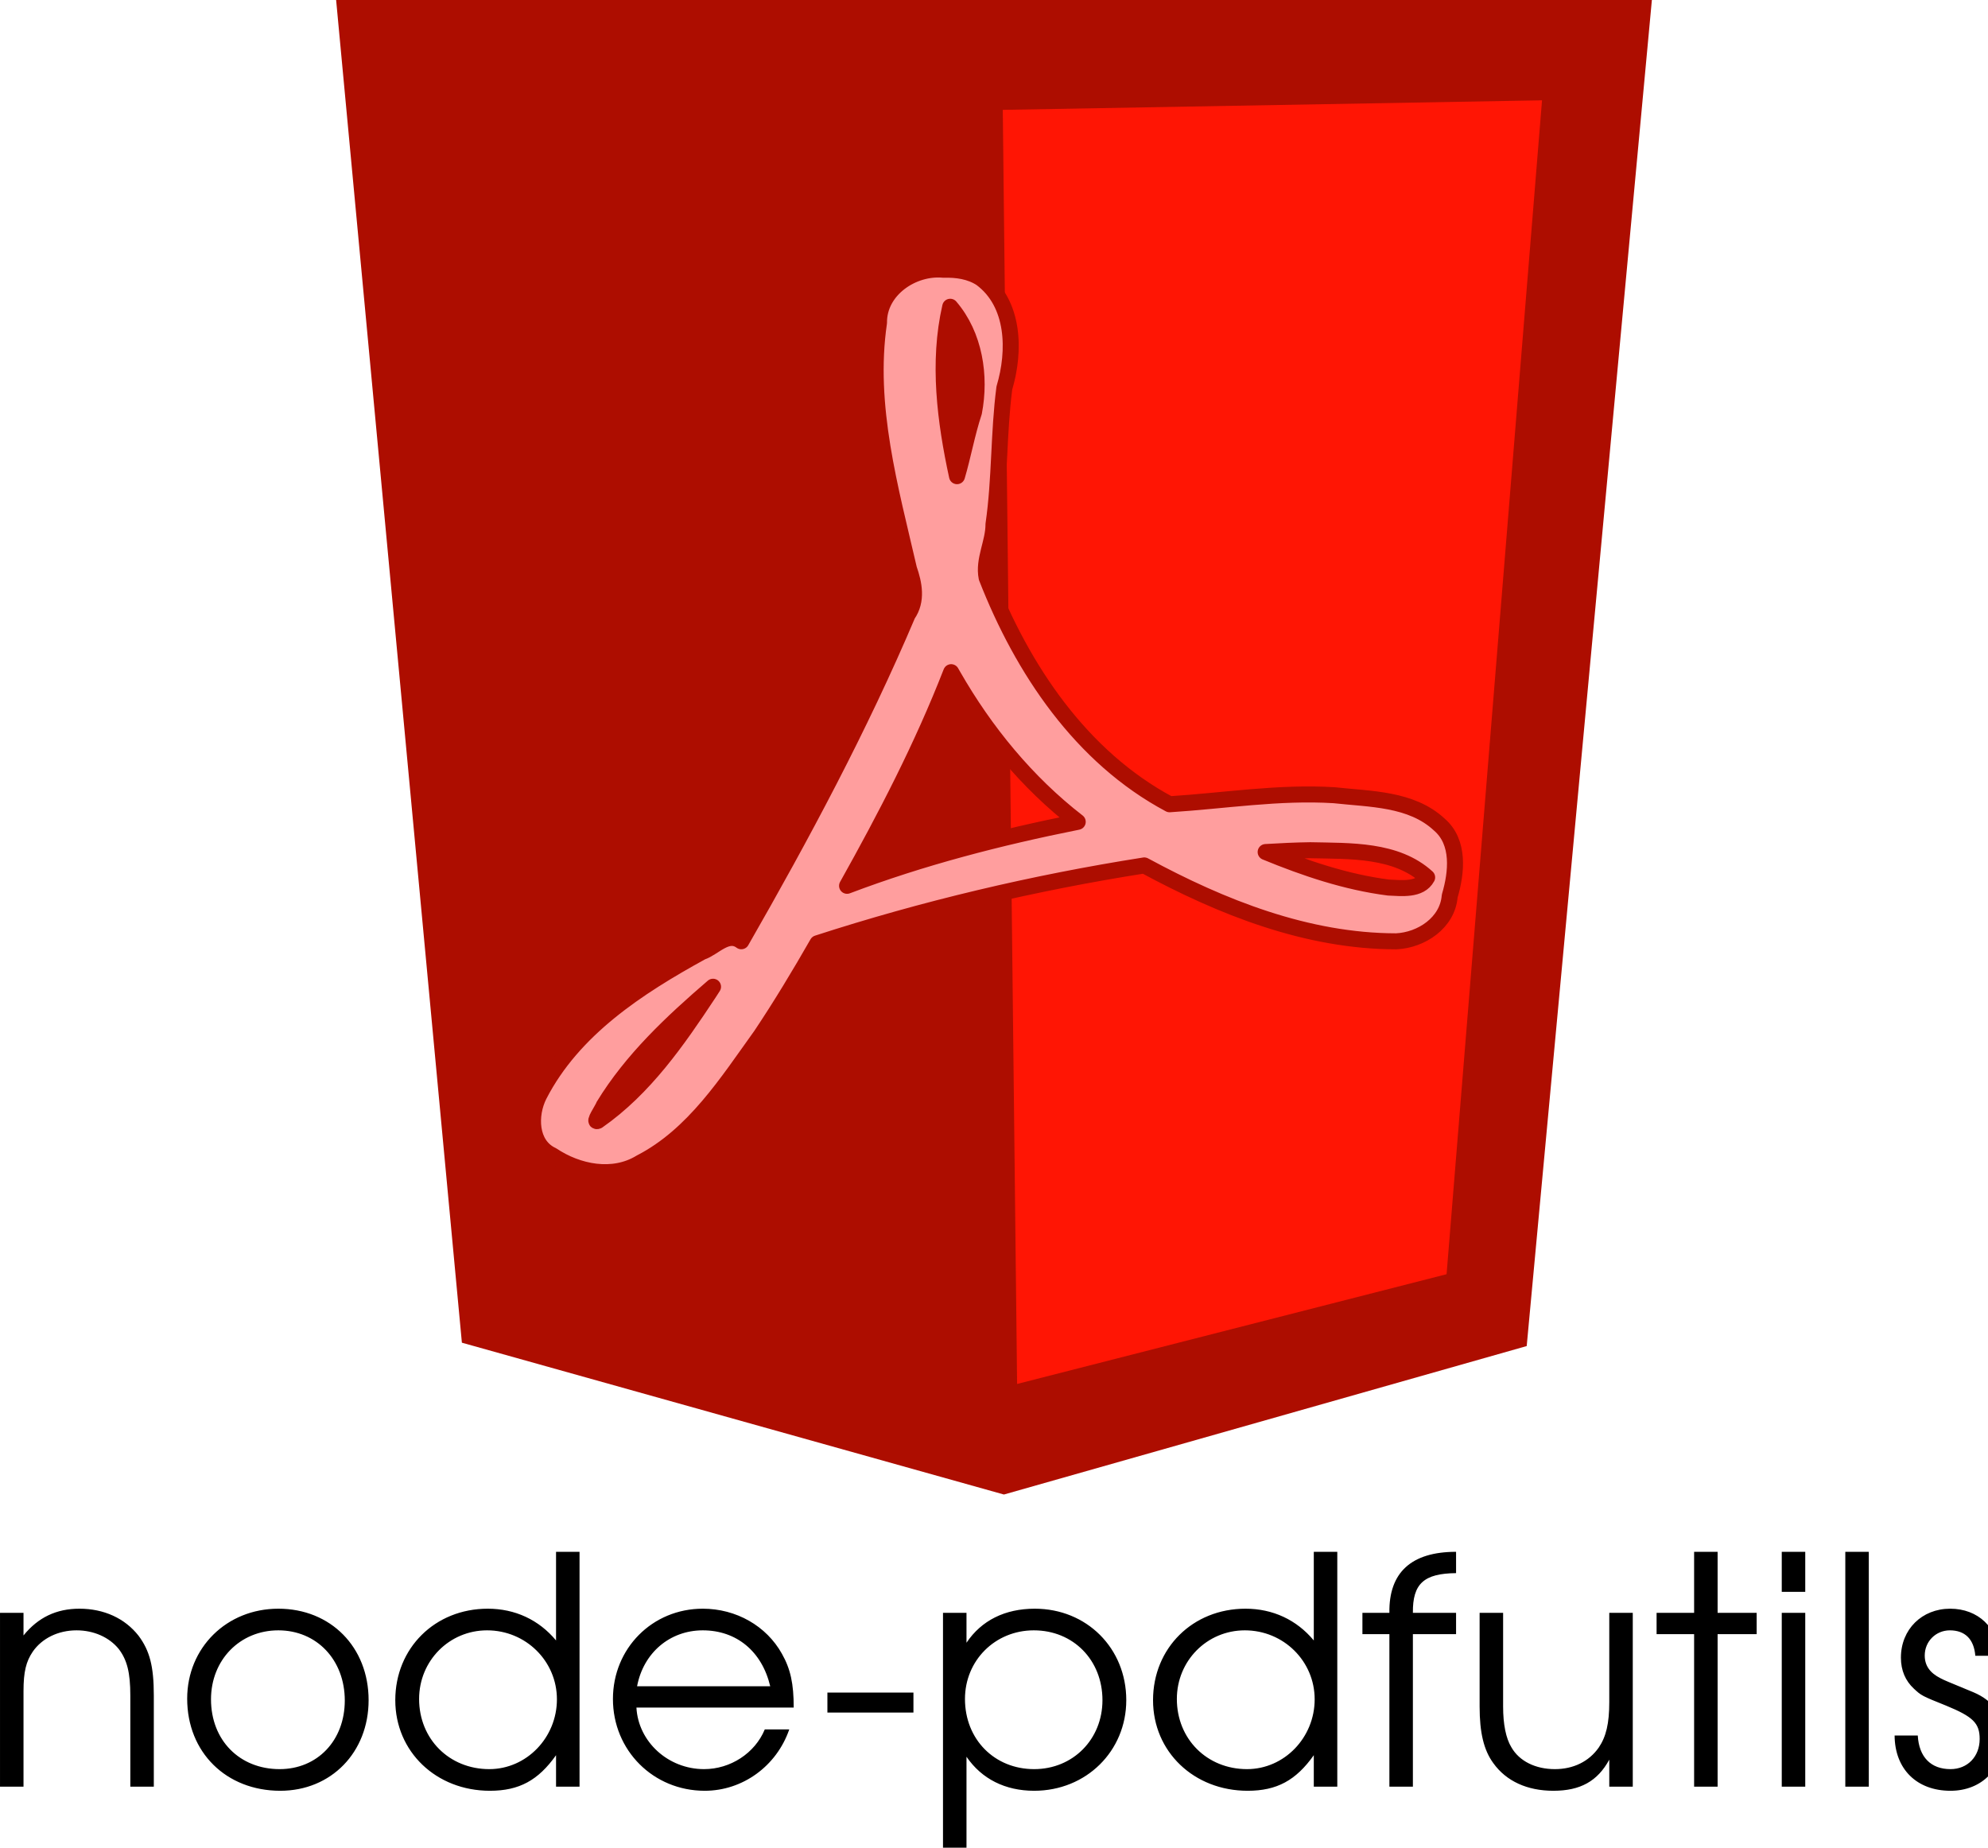
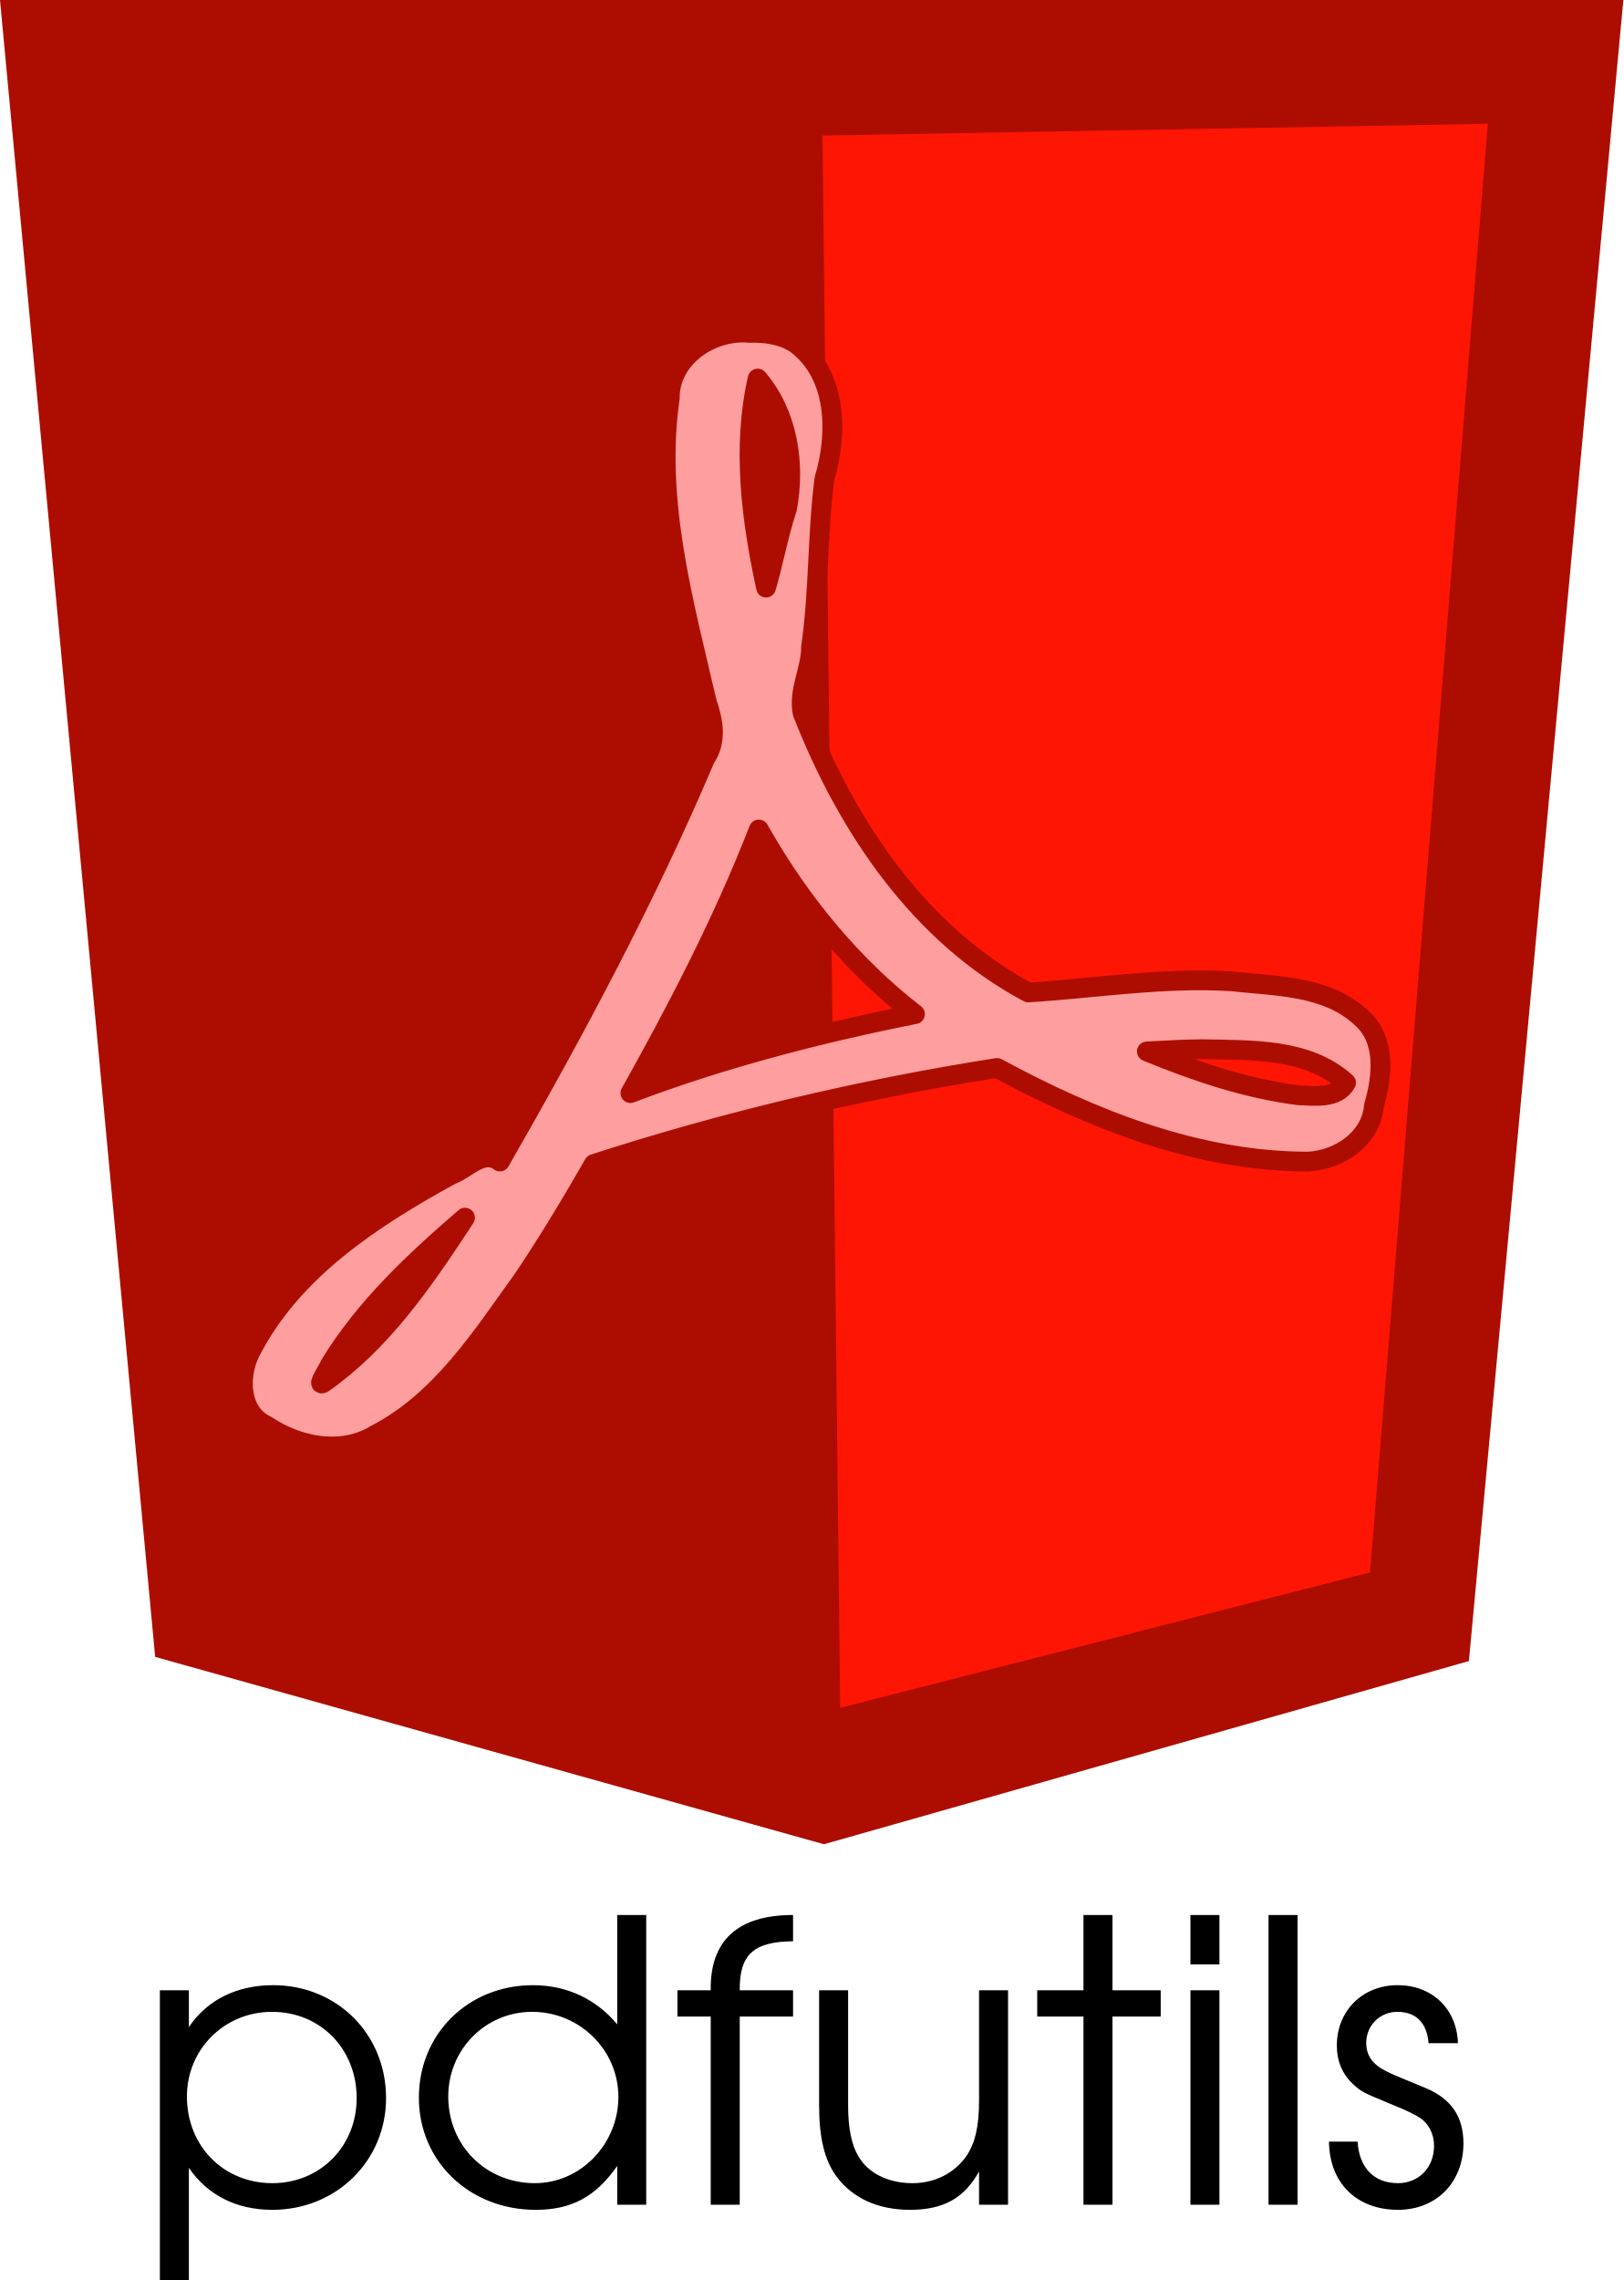
- <svg xmlns="http://www.w3.org/2000/svg" version="1.1" width="285.578" height="265.421" id="svg2">
+ <svg xmlns="http://www.w3.org/2000/svg" version="1.1" width="189.01" height="265.421" id="svg2">
  <defs id="defs4" />
-   <g transform="translate(-17.09139,-227.8098)" id="layer1">
+   <g transform="translate(-65.37551,-227.8098)" id="layer1">
    <g transform="translate(-74.28571,20)" id="g3050">
      <g transform="matrix(0.6042982,0,0,0.6042982,54.39615,82.23072)" id="g4127">
        <path d="m 141.098,207.81 312.776,0 -29.757,319.987 -124.273,35.292 -128.85,-36.094 z" id="rect4026" style="color:#000000;fill:#ad0d00;fill-opacity:1;fill-rule:nonzero;stroke:none;stroke-width:2;marker:none;visibility:visible;display:inline;overflow:visible;enable-background:accumulate" />
        <path d="M 299.574,233.927 427.759,231.658 405.071,510.716 302.977,536.807 z" id="rect4029" style="color:#000000;fill:#ff1504;fill-opacity:1;fill-rule:nonzero;stroke:none;stroke-width:2;marker:none;visibility:visible;display:inline;overflow:visible;enable-background:accumulate" />
      </g>
      <g transform="matrix(0.3093045,0,0,0.3093045,120.4761,192.9596)" id="g3246" style="fill:#ff9e9e;fill-opacity:1;stroke:#ad0d00;stroke-opacity:1">
        <path d="m 344.171,173.296 c -14.34,-1.391 -30.171,9.305 -30.016,24.584 -5.652,38.624 5.32,77.088 13.922,114.345 2.421,6.932 3.964,14.703 -0.594,21.256 -22.198,52.349 -49.028,102.411 -77.28,151.691 -6.489,-4.832 -12.515,3.018 -18.438,5.03 -29.494,16.214 -59.642,35.752 -75.437,66.501 -4.608,9.12 -4.368,23.003 6.031,27.844 11.916,7.955 28.235,11.246 41.062,3.406 24.757,-12.754 40.153,-37.173 55.926,-59.099 9.279,-13.872 17.921,-28.237 26.231,-42.745 49.536,-16.05 100.317,-28.061 151.781,-36.156 35.936,19.457 75.591,35.221 117,35.25 11.69,-0.548 23.854,-8.581 24.853,-21.005 3.228,-10.91 4.714,-25.027 -4.821,-33.214 -13.019,-12.153 -32.24,-11.792 -48.874,-13.643 -25.551,-1.583 -51.102,2.608 -76.407,4.206 -41.085,-21.89 -68.34,-62.665 -84.969,-105.25 -1.671,-8.288 3.222,-16.367 3.188,-24.75 3.047,-20.984 2.317,-42.415 5.048,-63.339 5.125,-17.14 4.823,-39.274 -10.798,-50.88 -5.119,-3.351 -11.403,-4.226 -17.406,-4.031 z m 3.062,17.188 c 11.32,13.196 14.284,32.163 11.031,49 -3.165,9.504 -5.211,20.761 -7.875,29.688 -5.566,-25.676 -9.065,-52.947 -3.156,-78.688 z m 1.406,171.406 c 14.842,25.909 34.164,49.495 57.812,67.812 -36.38,7.269 -72.403,16.561 -107.125,29.719 17.988,-32.14 34.975,-64.877 48.344,-99.219 l 0.498,0.867 0.471,0.82 z m 165.812,81 c 18.367,0.422 39.882,-0.52 54.281,12.625 -3.29,6.112 -11.957,4.972 -17.938,4.719 -19.675,-2.511 -38.775,-8.978 -57.062,-16.5 6.9,-0.408 13.806,-0.752 20.719,-0.844 z m -279.438,66.594 c -14.369,21.751 -29.779,44 -51.469,59.125 -2.395,1.117 2.182,-5.343 2.688,-6.938 13.099,-21.517 31.841,-39.021 50.844,-55.375 -0.688,1.062 -1.375,2.125 -2.062,3.188 z" id="path4463" style="fill:#ff9e9e;fill-opacity:1;stroke:#ad0d00;stroke-width:7.436;stroke-linecap:round;stroke-linejoin:round;stroke-miterlimit:4;stroke-opacity:1;stroke-dasharray:none" />
      </g>
-       <text x="88.502" y="464.468" id="text4123" xml:space="preserve" style="font-size:45.641px;font-style:normal;font-weight:normal;line-height:125%;letter-spacing:0px;word-spacing:0px;fill:#000000;fill-opacity:1;stroke:none;font-family:Sans">
-         <tspan x="88.502" y="464.468" id="tspan4125" style="font-style:normal;font-variant:normal;font-stretch:normal;font-family:URW Gothic L;-inkscape-font-specification:URW Gothic L Book">node-pdfutils</tspan>
-       </text>
+       <g id="text4123">
+         <path d="m 294.398,457.119 c 0.046,4.838 3.241,7.942 8.033,7.942 4.473,0 7.622,-3.195 7.622,-7.759 0,-3.058 -1.415,-5.157 -4.336,-6.39 -3.788,-1.552 -3.971,-1.643 -4.701,-2.008 -1.552,-0.776 -2.282,-1.826 -2.282,-3.286 0,-2.008 1.597,-3.606 3.606,-3.606 2.191,0 3.469,1.278 3.651,3.651 l 3.423,0 c -0.137,-4.016 -3.012,-6.755 -7.029,-6.755 -4.062,0 -7.074,2.967 -7.074,7.029 0,1.78 0.639,3.332 1.871,4.473 1.05,0.958 1.095,0.958 4.61,2.419 1.506,0.593 2.602,1.141 3.241,1.552 1.004,0.685 1.597,1.871 1.597,3.241 0,2.51 -1.78,4.336 -4.199,4.336 -2.784,0 -4.519,-1.78 -4.701,-4.838 l -3.332,0 m -7.039,7.348 3.377,0 0,-33.729 -3.377,0 0,33.729 m -9.093,0 3.377,0 0,-24.966 -3.377,0 0,24.966 m 0,-27.978 3.377,0 0,-5.751 -3.377,0 0,5.751 m -12.453,27.978 3.377,0 0,-21.908 5.614,0 0,-3.058 -5.614,0 0,-8.763 -3.377,0 0,8.763 -5.386,0 0,3.058 5.386,0 0,21.908 m -8.782,-24.966 -3.377,0 0,12.825 c 0,3.058 -0.456,4.975 -1.506,6.527 -1.415,1.963 -3.651,3.104 -6.253,3.104 -2.784,0 -5.157,-1.141 -6.299,-3.149 -0.776,-1.278 -1.187,-3.286 -1.187,-5.842 l 0,-13.464 -3.377,0 0,13.464 c 0,3.697 0.639,6.299 1.963,8.124 1.871,2.602 4.884,3.971 8.626,3.971 3.88,0 6.344,-1.369 8.033,-4.473 l 0,3.88 3.377,0 0,-24.966 m -34.617,24.966 3.377,0 0,-21.908 6.207,0 0,-3.058 -6.207,0 c -0.046,-4.153 1.597,-5.66 6.207,-5.705 l 0,-3.058 c -6.435,0 -9.676,2.967 -9.585,8.763 l -3.88,0 0,3.058 3.88,0 0,21.908 m -7.51,-33.729 -3.377,0 0,12.734 c -2.465,-2.967 -5.888,-4.564 -9.813,-4.564 -7.531,0 -13.282,5.66 -13.282,13.099 0,7.394 5.888,13.053 13.601,13.053 4.153,0 6.983,-1.506 9.493,-5.112 l 0,4.519 3.377,0 0,-33.729 m -13.282,11.273 c 5.523,0 10.041,4.427 10.041,9.904 0,5.477 -4.382,10.041 -9.722,10.041 -5.705,0 -10.087,-4.382 -10.087,-10.087 0,-5.477 4.336,-9.859 9.767,-9.859 m -43.343,-2.51 0,33.729 3.377,0 0,-13.053 c 2.191,3.195 5.568,4.884 9.722,4.884 7.44,0 13.236,-5.705 13.236,-13.008 0,-7.44 -5.705,-13.145 -13.145,-13.145 -4.245,0 -7.713,1.734 -9.813,4.884 l 0,-4.29 -3.377,0 m 13.053,2.51 c 5.614,0 9.859,4.29 9.859,10.041 0,5.614 -4.245,9.904 -9.813,9.904 -5.705,0 -9.95,-4.336 -9.95,-10.087 0,-5.523 4.382,-9.859 9.904,-9.859" id="path3014" />
+       </g>
    </g>
  </g>
</svg>
